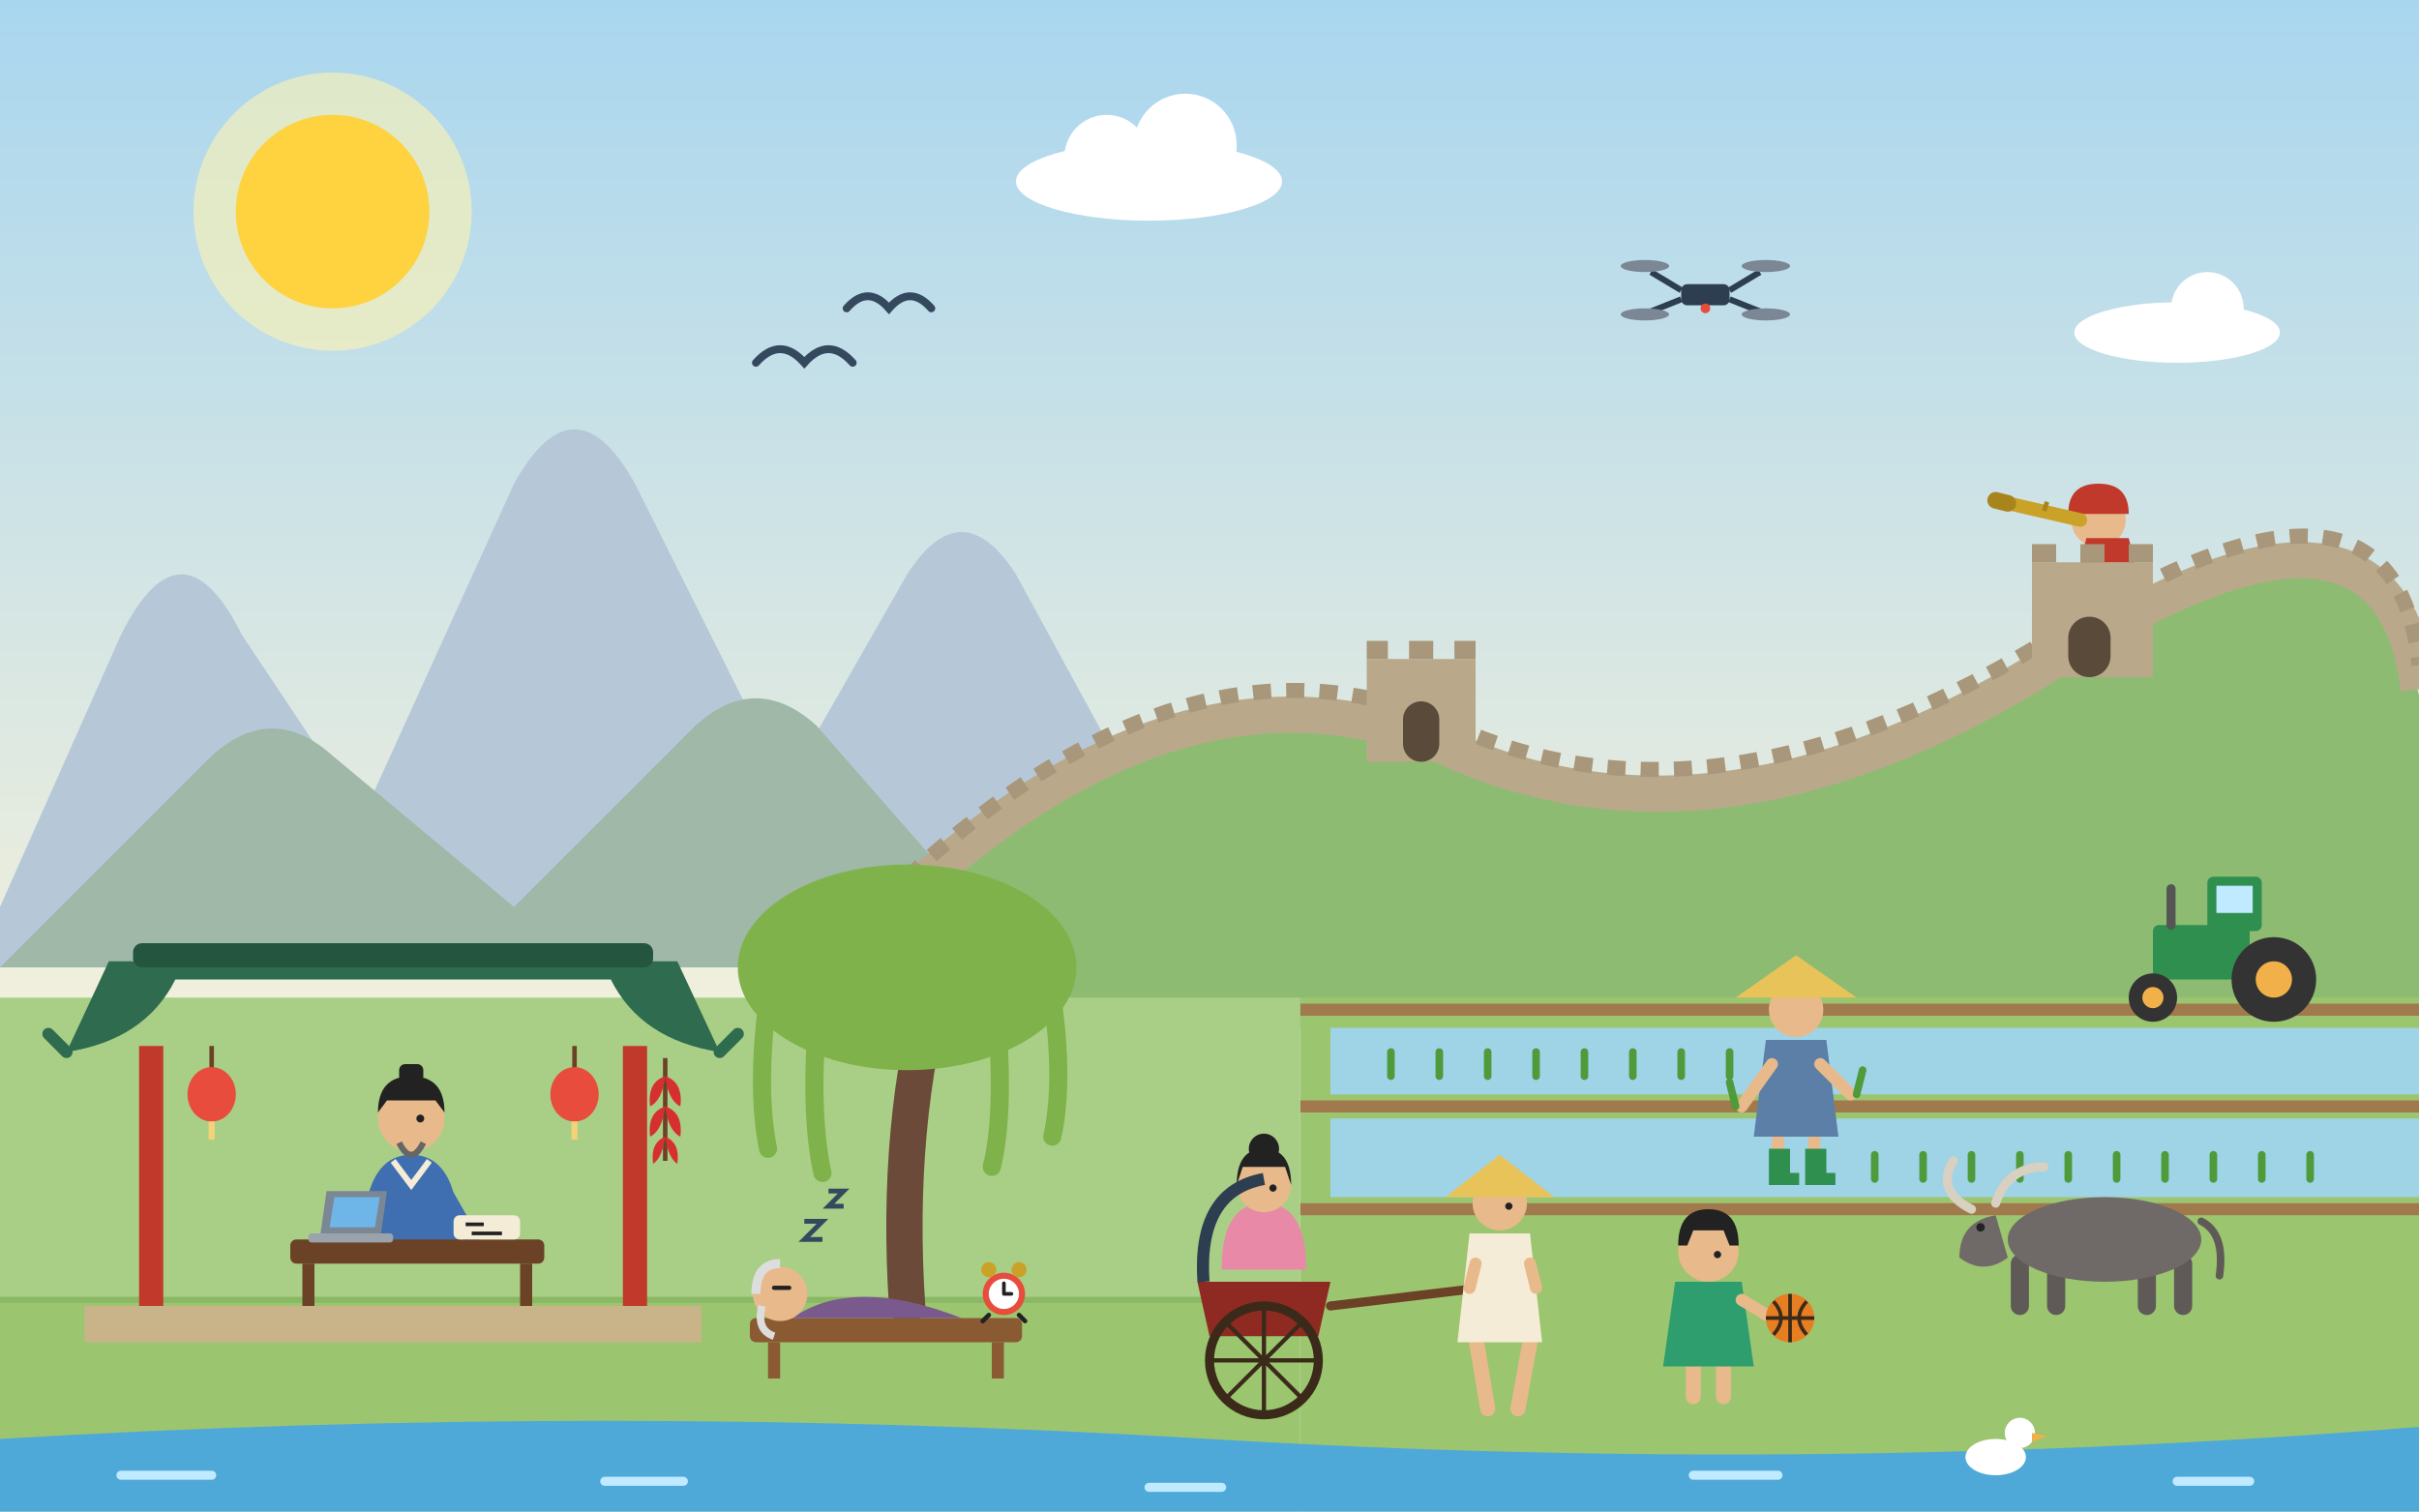
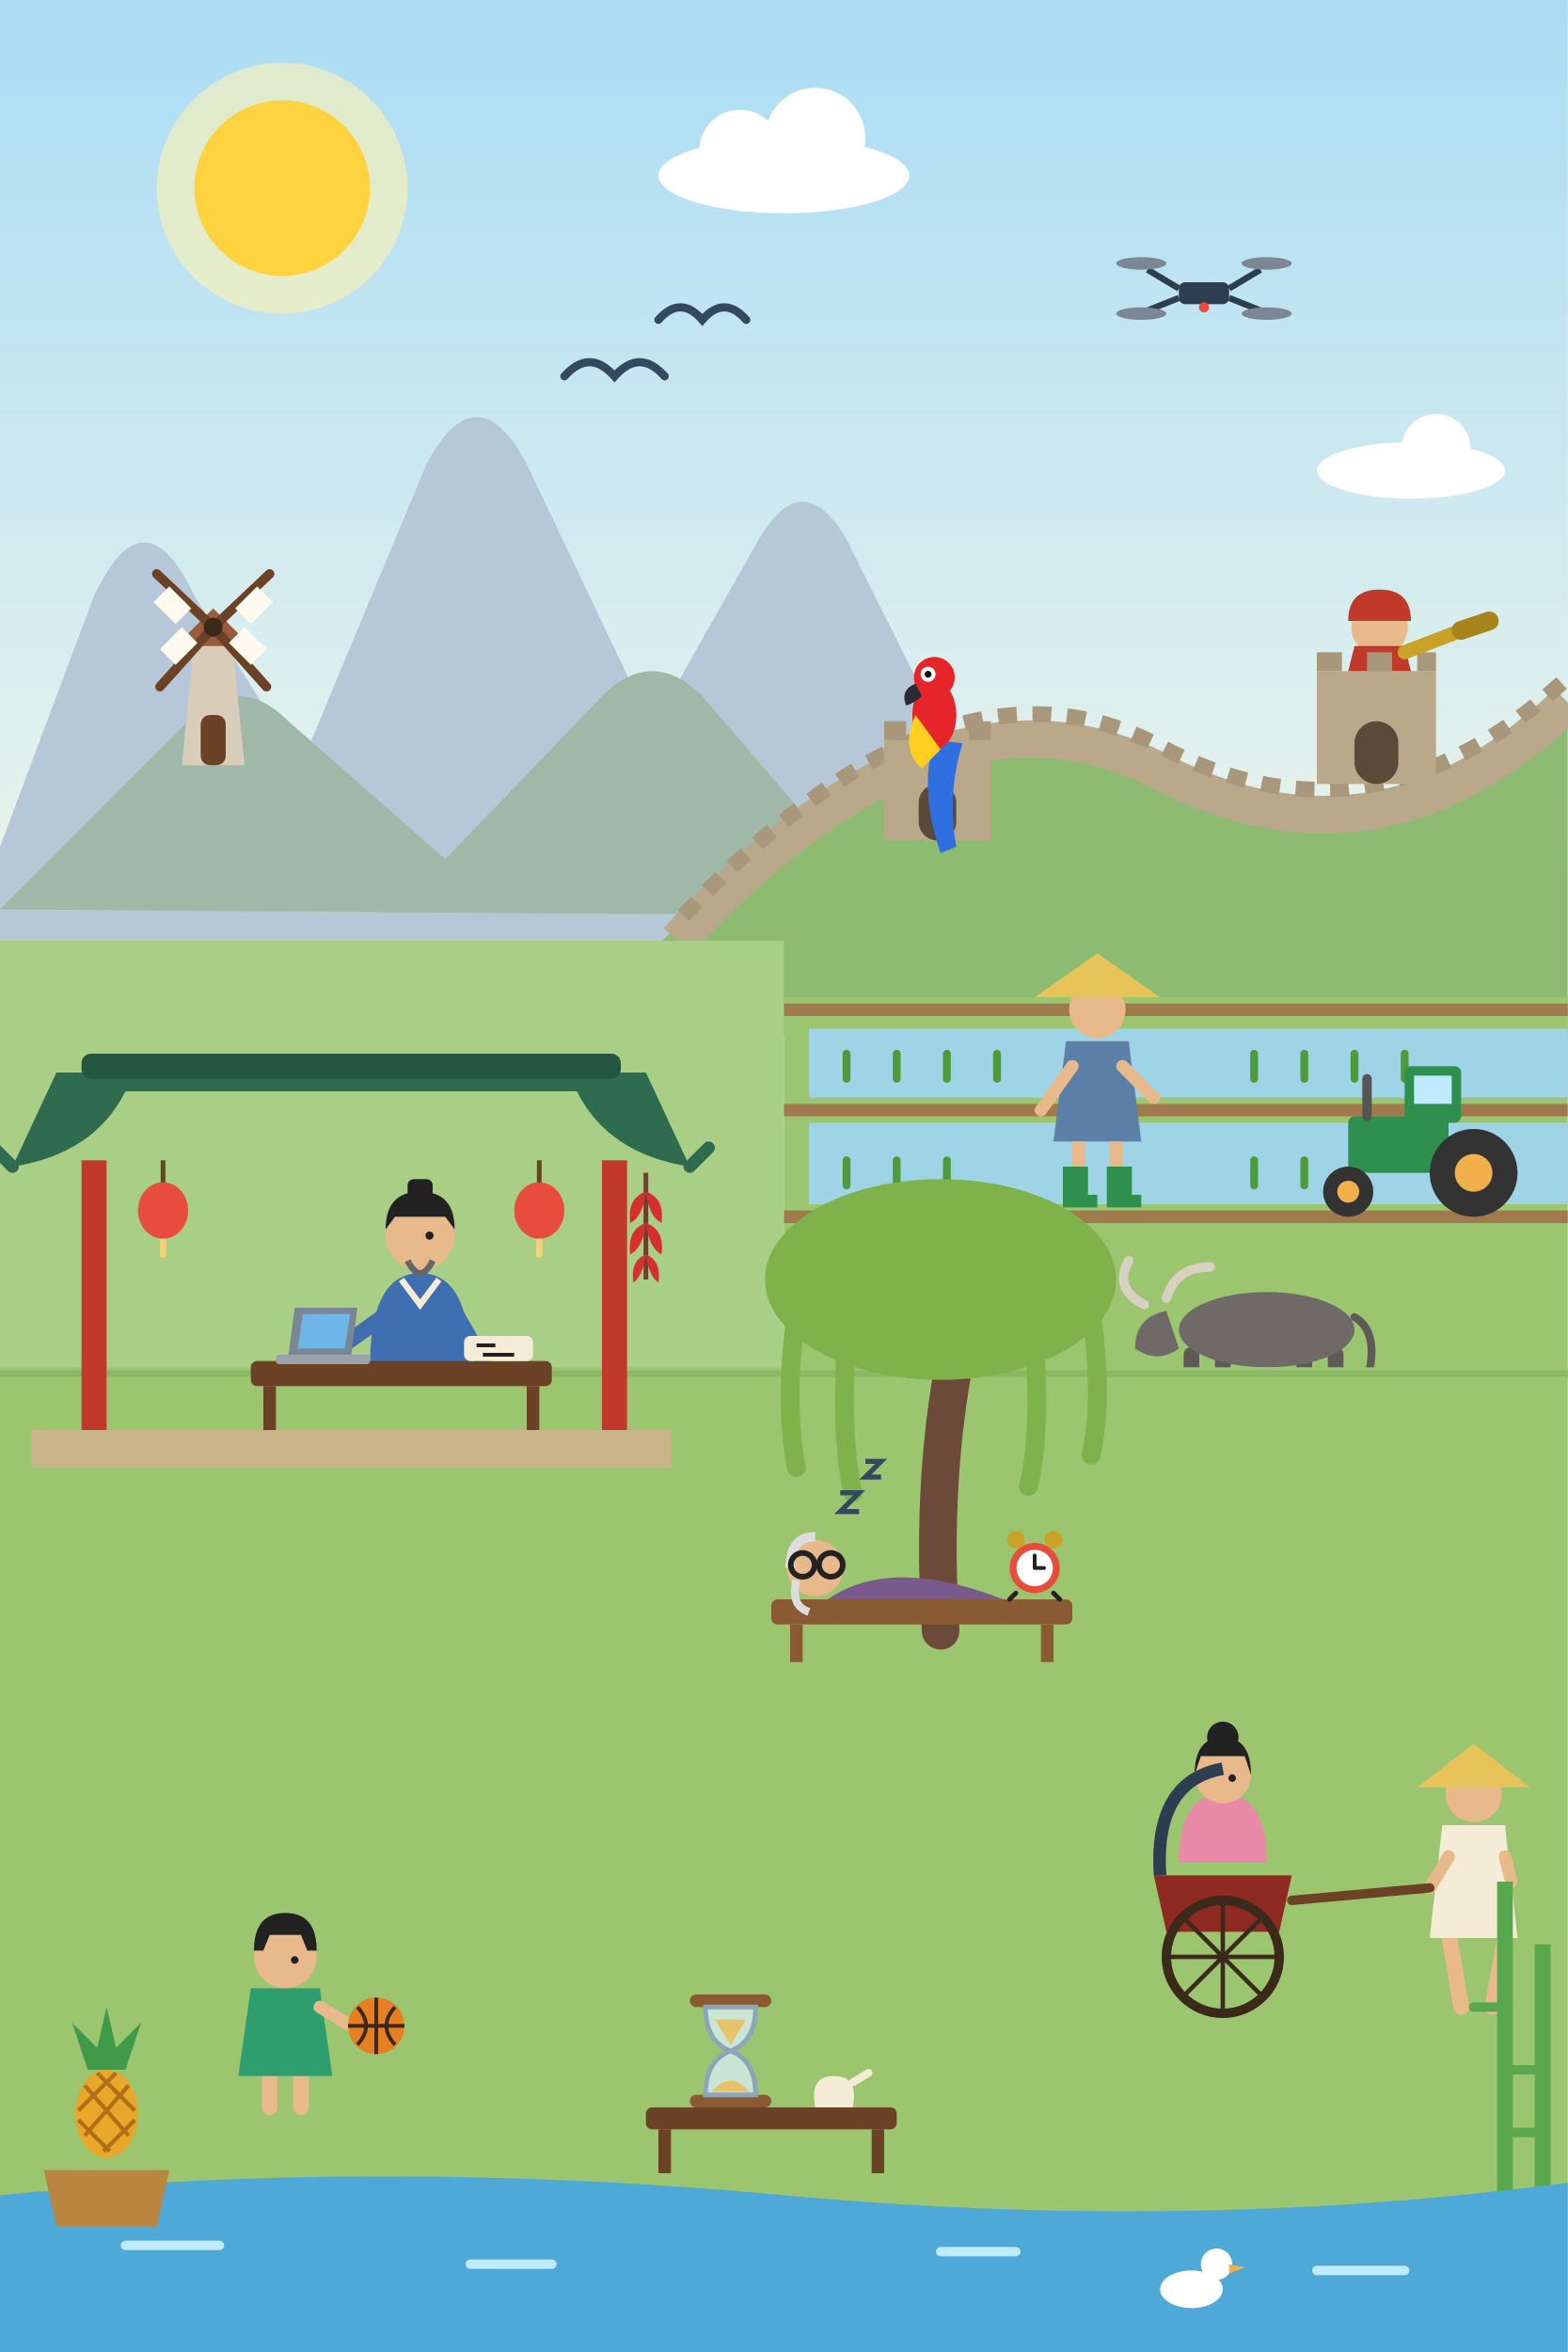
- <svg xmlns="http://www.w3.org/2000/svg" width="800" height="500" viewBox="0 0 800 500">
+ <svg xmlns="http://www.w3.org/2000/svg" width="500" height="750" viewBox="0 0 500 750">
  <defs>
    <linearGradient id="sky" x1="0" y1="0" x2="0" y2="1">
-       <stop offset="0" stop-color="#a9d6ef" />
-       <stop offset="1" stop-color="#f3f0dc" />
+       <stop offset="0" stop-color="#a9dcf5" />
+       <stop offset="1" stop-color="#f3f7ea" />
    </linearGradient>
  </defs>
-   <rect width="800" height="340" fill="url(#sky)" />
-   <circle cx="110" cy="70" r="46" fill="#fff3b0" opacity="0.6" />
+   <rect width="500" height="320" fill="url(#sky)" />
+   <circle cx="90" cy="60" r="40" fill="#fff3b0" opacity="0.6" />
  <g data-anim="sun" fill="#ffd23f">
-     <circle cx="110" cy="70" r="32" />
+     <circle cx="90" cy="60" r="28" />
  </g>
  <g data-anim="clouds" fill="#fff">
-     <ellipse cx="380" cy="60" rx="44" ry="13" />
-     <circle cx="366" cy="52" r="14" />
-     <circle cx="392" cy="48" r="17" />
-     <ellipse cx="720" cy="110" rx="34" ry="10" />
-     <circle cx="730" cy="102" r="12" />
+     <ellipse cx="250" cy="56" rx="40" ry="12" />
+     <circle cx="236" cy="48" r="13" />
+     <circle cx="260" cy="44" r="16" />
+     <ellipse cx="450" cy="150" rx="30" ry="9" />
+     <circle cx="458" cy="143" r="11" />
  </g>
  <g data-anim="cranes">
-     <path d="M250 120q8-9 16 0q8-9 16 0M280 102q7-8 14 0q7-8 14 0" fill="none" stroke="#34495e" stroke-width="2.6" stroke-linecap="round" />
-   </g>
-   <path d="M0 300l40-90q20-40 40 0l40 60 50-110q20-36 40 0l50 100 40-70q18-28 36 0l60 110V320H0Z" fill="#b6c8d8" />
-   <path d="M0 320l70-70q20-18 40 0l60 50 60-60q20-18 40 0l70 80Z" fill="#9fb8a8" />
-   <path d="M270 320q110-110 210-70t200-30 120 10V340H270Z" fill="#8dbb72" />
-   <path d="M290 306q100-98 190-58t200-30 120 10" fill="none" stroke="#b9a98a" stroke-width="12" stroke-linejoin="round" />
-   <path d="M292 298q100-98 188-58t200-30 120 10" fill="none" stroke="#a8977a" stroke-width="5" stroke-dasharray="6 5" />
-   <rect x="452" y="218" width="36" height="34" fill="#b9a98a" />
-   <path d="M452 218v-6h7v6h7v-6h8v6h7v-6h7v6Z" fill="#a8977a" />
-   <rect x="464" y="232" width="12" height="20" rx="6" fill="#5a4a3a" />
-   <rect x="672" y="186" width="40" height="38" fill="#b9a98a" />
-   <rect x="684" y="204" width="14" height="20" rx="7" fill="#5a4a3a" />
-   <circle cx="694" cy="172" r="9" fill="#e8b98a" />
-   <path d="M684 170q0-10 10-10t10 10Z" fill="#c0392b" />
-   <path d="M690 178h14l2 8h-18Z" fill="#c0392b" />
-   <path d="M672 186v-6h8v6h8v-6h8v6h8v-6h8v6Z" fill="#a8977a" />
-   <rect x="430" y="330" width="370" height="170" fill="#9cc56f" />
-   <path d="M430 334h370" stroke="#a07a4c" stroke-width="4" />
-   <rect x="440" y="340" width="360" height="22" fill="#9fd3e6" />
-   <path d="M430 366h370" stroke="#a07a4c" stroke-width="4" />
-   <rect x="440" y="370" width="360" height="26" fill="#9fd3e6" />
-   <path d="M430 400h370" stroke="#a07a4c" stroke-width="4" />
-   <path d="M460 356v-8M476 356v-8M492 356v-8M508 356v-8M524 356v-8M540 356v-8M556 356v-8M572 356v-8M620 390v-8M636 390v-8M652 390v-8M668 390v-8M684 390v-8M700 390v-8M716 390v-8M732 390v-8M748 390v-8M764 390v-8" stroke="#4f9a3a" stroke-width="2.5" stroke-linecap="round" />
-   <path d="M584 344h20l4 32h-28Z" fill="#5b7fa6" />
-   <path d="M586 352l-10 14M602 352l10 10" stroke="#e8b98a" stroke-width="4" stroke-linecap="round" />
-   <path d="M574 366l-2-8M614 362l2-8" stroke="#4f9a3a" stroke-width="2.5" stroke-linecap="round" />
-   <circle cx="594" cy="334" r="9" fill="#e8b98a" />
-   <path d="M574 330l20-14 20 14Z" fill="#e8c35a" />
-   <path d="M588 376v8M600 376v8" stroke="#e8b98a" stroke-width="4" />
-   <path d="M668 418v14M680 418v14M710 418v14M722 418v14" stroke="#5f5a58" stroke-width="6" stroke-linecap="round" />
-   <ellipse cx="696" cy="410" rx="32" ry="14" fill="#6f6a68" />
-   <path d="M660 402q-12 2-12 14q8 6 16 0Z" fill="#6f6a68" />
-   <path d="M652 400q-12-6-6-16M660 398q4-12 16-12" fill="none" stroke="#d8d0c0" stroke-width="3" stroke-linecap="round" />
-   <circle cx="655" cy="406" r="1.4" fill="#222" />
+     <path d="M180 120q8-9 16 0q8-9 16 0M210 102q7-8 14 0q7-8 14 0" fill="none" stroke="#34495e" stroke-width="2.6" stroke-linecap="round" />
+   </g>
+   <path d="M0 270l30-80q16-34 32 0l34 54 40-96q16-30 32 0l40 84 34-60q14-24 28 0l50 100V300H0Z" fill="#b6c8d8" />
+   <path d="M0 290l60-60q16-16 32 0l50 44 50-52q16-16 32 0l60 70Z" fill="#9fb8a8" />
+   <path d="M200 312q90-100 170-62t130-24V330H200Z" fill="#8dbb72" />
+   <path d="M216 300q84-90 154-54t130-22" fill="none" stroke="#b9a98a" stroke-width="12" stroke-linejoin="round" />
+   <path d="M218 292q84-90 152-54t130-22" fill="none" stroke="#a8977a" stroke-width="5" stroke-dasharray="6 5" />
+   <rect x="282" y="236" width="34" height="32" fill="#b9a98a" />
+   <path d="M282 236v-6h7v6h6v-6h8v6h6v-6h7v6Z" fill="#a8977a" />
+   <rect x="293" y="250" width="12" height="18" rx="6" fill="#5a4a3a" />
+   <rect x="420" y="214" width="38" height="36" fill="#b9a98a" />
+   <rect x="432" y="230" width="14" height="20" rx="7" fill="#5a4a3a" />
+   <circle cx="440" cy="200" r="9" fill="#e8b98a" />
+   <path d="M430 198q0-10 10-10t10 10Z" fill="#c0392b" />
+   <path d="M432 206h16l2 8h-20Z" fill="#c0392b" />
+   <path d="M420 214v-6h8v6h8v-6h8v6h8v-6h6v6Z" fill="#a8977a" />
+   <rect x="250" y="318" width="250" height="122" fill="#9cc56f" />
+   <path d="M250 322h250" stroke="#a07a4c" stroke-width="4" />
+   <rect x="258" y="328" width="242" height="22" fill="#9fd3e6" />
+   <path d="M250 354h250" stroke="#a07a4c" stroke-width="4" />
+   <rect x="258" y="358" width="242" height="26" fill="#9fd3e6" />
+   <path d="M250 388h250" stroke="#a07a4c" stroke-width="4" />
+   <path d="M270 344v-8M286 344v-8M302 344v-8M318 344v-8M400 344v-8M416 344v-8M432 344v-8M448 344v-8M270 378v-8M286 378v-8M302 378v-8M400 378v-8M416 378v-8M480 378v-8" stroke="#4f9a3a" stroke-width="2.5" stroke-linecap="round" />
+   <path d="M340 332h20l4 32h-28Z" fill="#5b7fa6" />
+   <path d="M342 340l-10 14M358 340l10 10" stroke="#e8b98a" stroke-width="4" stroke-linecap="round" />
+   <circle cx="350" cy="322" r="9" fill="#e8b98a" />
+   <path d="M330 318l20-14 20 14Z" fill="#e8c35a" />
+   <path d="M344 364v10M356 364v10" stroke="#e8b98a" stroke-width="4" />
+   <path d="M380 432v12M390 432v12M416 432v12M426 432v12" stroke="#5f5a58" stroke-width="5" stroke-linecap="round" />
+   <ellipse cx="404" cy="424" rx="28" ry="12" fill="#6f6a68" />
+   <path d="M372 418q-10 2-10 12q7 5 14 0Z" fill="#6f6a68" />
+   <path d="M365 416q-10-5-5-14M372 414q3-10 14-10" fill="none" stroke="#d8d0c0" stroke-width="3" stroke-linecap="round" />
  <g data-anim="buffalo-tail">
-     <path d="M728 404q8 4 6 18" fill="none" stroke="#5f5a58" stroke-width="2.5" stroke-linecap="round" />
-   </g>
-   <rect y="430" width="430" height="70" fill="#9cc56f" />
-   <rect y="330" width="430" height="100" fill="#a9cf86" />
-   <path d="M0 430h430" stroke="#8ab865" stroke-width="2" />
-   <rect x="28" y="432" width="204" height="12" fill="#c9b48a" />
-   <path d="M50 432v-86M210 432v-86" stroke="#c0392b" stroke-width="8" />
-   <path d="M22 348q26-4 36-24h144q10 20 36 24l-14-30H36Z" fill="#2f6b4f" />
-   <rect x="44" y="312" width="172" height="8" rx="3" fill="#24563f" />
-   <path d="M22 348l-6-6M238 348l6-6" stroke="#2f6b4f" stroke-width="4" stroke-linecap="round" />
+     <path d="M432 420q7 4 5 16" fill="none" stroke="#5f5a58" stroke-width="2.5" stroke-linecap="round" />
+   </g>
+   <rect y="300" width="250" height="140" fill="#a9cf86" />
+   <rect y="436" width="500" height="314" fill="#9cc56f" />
+   <path d="M0 438h500" stroke="#8ab865" stroke-width="2" />
+   <rect x="10" y="456" width="204" height="12" fill="#c9b48a" />
+   <path d="M30 456v-86M196 456v-86" stroke="#c0392b" stroke-width="8" />
+   <path d="M4 372q26-4 36-24h144q10 20 36 24l-14-30H18Z" fill="#2f6b4f" />
+   <rect x="26" y="336" width="172" height="8" rx="3" fill="#24563f" />
+   <path d="M4 372l-6-6M220 372l6-6" stroke="#2f6b4f" stroke-width="4" stroke-linecap="round" />
  <g data-anim="lantern-left">
-     <path d="M70 346v8" stroke="#6b4226" stroke-width="1.5" />
-     <ellipse cx="70" cy="362" rx="8" ry="9" fill="#e74c3c" />
-     <path d="M70 371v6" stroke="#f3d27a" stroke-width="2" />
+     <path d="M52 370v8" stroke="#6b4226" stroke-width="1.5" />
+     <ellipse cx="52" cy="386" rx="8" ry="9" fill="#e74c3c" />
+     <path d="M52 395v6" stroke="#f3d27a" stroke-width="2" />
  </g>
  <g data-anim="lantern-right">
-     <path d="M190 346v8" stroke="#6b4226" stroke-width="1.5" />
-     <ellipse cx="190" cy="362" rx="8" ry="9" fill="#e74c3c" />
-     <path d="M190 371v6" stroke="#f3d27a" stroke-width="2" />
-   </g>
-   <path d="M120 412q0-30 16-30t16 30Z" fill="#3f6fb0" />
-   <path d="M130 384l6 8 6-8" fill="none" stroke="#f4ecd6" stroke-width="2" />
-   <circle cx="136" cy="370" r="11" fill="#e8b98a" />
-   <path d="M125 368q0-12 11-12t11 12l-3-4h-16Z" fill="#222" />
-   <rect x="132" y="352" width="8" height="6" rx="2" fill="#222" />
-   <path d="M132 378q4 8 8 0" fill="none" stroke="#666" stroke-width="2" />
-   <circle cx="139" cy="370" r="1.3" fill="#222" />
-   <path d="M124 396l-6 14M148 396l8 14" stroke="#3f6fb0" stroke-width="5" stroke-linecap="round" />
-   <rect x="96" y="410" width="84" height="8" rx="2" fill="#6b4226" />
-   <path d="M102 418v14M174 418v14" stroke="#6b4226" stroke-width="4" />
-   <rect x="150" y="402" width="22" height="8" rx="2" fill="#f4ecd6" />
-   <path d="M154 405h6M156 408h10" stroke="#222" stroke-width="1.2" />
-   <path d="M300 432q-4-60 10-110" stroke="#6b4a3a" stroke-width="12" stroke-linecap="round" fill="none" />
+     <path d="M172 370v8" stroke="#6b4226" stroke-width="1.5" />
+     <ellipse cx="172" cy="386" rx="8" ry="9" fill="#e74c3c" />
+     <path d="M172 395v6" stroke="#f3d27a" stroke-width="2" />
+   </g>
+   <path d="M118 436q0-30 16-30t16 30Z" fill="#3f6fb0" />
+   <path d="M128 408l6 8 6-8" fill="none" stroke="#f4ecd6" stroke-width="2" />
+   <circle cx="134" cy="394" r="11" fill="#e8b98a" />
+   <path d="M123 392q0-12 11-12t11 12l-3-4h-16Z" fill="#222" />
+   <rect x="130" y="376" width="8" height="6" rx="2" fill="#222" />
+   <path d="M130 402q4 8 8 0" fill="none" stroke="#666" stroke-width="2" />
+   <circle cx="137" cy="394" r="1.3" fill="#222" />
+   <path d="M122 420l-14 10M146 420l8 14" stroke="#3f6fb0" stroke-width="5" stroke-linecap="round" />
+   <rect x="80" y="434" width="96" height="8" rx="2" fill="#6b4226" />
+   <path d="M86 442v14M170 442v14" stroke="#6b4226" stroke-width="4" />
+   <rect x="148" y="426" width="22" height="8" rx="2" fill="#f4ecd6" />
+   <path d="M152 429h6M154 432h10" stroke="#222" stroke-width="1.2" />
+   <path d="M300 520q-4-60 10-110" stroke="#6b4a3a" stroke-width="12" stroke-linecap="round" fill="none" />
  <g data-anim="willow">
-     <ellipse cx="300" cy="320" rx="56" ry="34" fill="#7fb24a" />
-     <path d="M254 330q-4 30 0 50M270 340q-2 30 2 48M330 340q2 30-2 46M348 330q4 28 0 46" stroke="#7fb24a" stroke-width="6" stroke-linecap="round" fill="none" />
-   </g>
-   <rect x="248" y="436" width="90" height="8" rx="2" fill="#8a5a33" />
-   <path d="M256 444v12M330 444v12" stroke="#8a5a33" stroke-width="4" />
-   <path d="M262 436q20-14 56 0Z" fill="#7a5a8c" />
-   <circle cx="258" cy="428" r="9" fill="#e8b98a" />
-   <path d="M250 428q0-10 8-10" fill="none" stroke="#ddd" stroke-width="3" />
-   <path d="M252 432q-2 8 4 10" fill="none" stroke="#ddd" stroke-width="2.5" />
-   <path d="M256 426h5" stroke="#222" stroke-width="1.4" stroke-linecap="round" />
-   <g data-anim="zzz" fill="#34495e">
-     <path d="M266 404h6l-6 6h6M274 394h5l-5 5h5" fill="none" stroke="#34495e" stroke-width="1.6" />
-   </g>
-   <path d="M404 420q0-22 14-22t14 22Z" fill="#e88aa7" />
-   <circle cx="418" cy="392" r="9" fill="#e8b98a" />
-   <path d="M409 392q0-12 9-12t9 12l-2-6h-14Z" fill="#222" />
-   <circle cx="418" cy="380" r="5" fill="#222" />
-   <circle cx="421" cy="393" r="1.2" fill="#222" />
-   <path d="M560 462v-12M570 462v-12" stroke="#e8b98a" stroke-width="5" stroke-linecap="round" />
-   <path d="M554 424h22l4 28h-30Z" fill="#2e9e6e" />
-   <circle cx="565" cy="414" r="10" fill="#e8b98a" />
-   <path d="M555 412q0-12 10-12t10 12h-3l-2-5h-10l-2 5Z" fill="#222" />
-   <circle cx="568" cy="415" r="1.2" fill="#222" />
-   <path d="M576 430l10 6" stroke="#e8b98a" stroke-width="4" stroke-linecap="round" />
-   <path d="M0 476q200-12 400 0t400-4V500H0Z" fill="#4fa9d8" />
+     <ellipse cx="300" cy="408" rx="56" ry="32" fill="#7fb24a" />
+     <path d="M254 418q-4 30 0 50M270 428q-2 30 2 48M330 428q2 30-2 46M348 418q4 28 0 46" stroke="#7fb24a" stroke-width="6" stroke-linecap="round" fill="none" />
+   </g>
+   <rect x="246" y="510" width="96" height="8" rx="2" fill="#8a5a33" />
+   <path d="M254 518v12M334 518v12" stroke="#8a5a33" stroke-width="4" />
+   <path d="M264 510q20-14 56 0Z" fill="#7a5a8c" />
+   <circle cx="260" cy="500" r="9" fill="#e8b98a" />
+   <path d="M252 500q0-10 8-10" fill="none" stroke="#ddd" stroke-width="3" />
+   <path d="M254 504q-2 8 4 10" fill="none" stroke="#ddd" stroke-width="2.5" />
+   <g data-anim="zzz">
+     <path d="M268 476h6l-6 6h6M276 466h5l-5 5h5" fill="none" stroke="#34495e" stroke-width="1.6" />
+   </g>
+   <path d="M376 594q0-22 14-22t14 22Z" fill="#e88aa7" />
+   <circle cx="390" cy="566" r="9" fill="#e8b98a" />
+   <path d="M381 566q0-12 9-12t9 12l-2-6h-14Z" fill="#222" />
+   <circle cx="390" cy="554" r="5" fill="#222" />
+   <circle cx="393" cy="567" r="1.2" fill="#222" />
+   <path d="M466 640l-4-24M476 640l4-22" stroke="#e8b98a" stroke-width="5" stroke-linecap="round" />
+   <path d="M460 582h20l4 36h-28Z" fill="#f4ecd6" />
+   <path d="M462 592l-6 10M480 592l2 8" stroke="#e8b98a" stroke-width="4" stroke-linecap="round" />
+   <circle cx="470" cy="572" r="9" fill="#e8b98a" />
+   <path d="M452 570l18-14 18 14Z" fill="#e8c35a" />
+   <path d="M86 672v-12M96 672v-12" stroke="#e8b98a" stroke-width="5" stroke-linecap="round" />
+   <path d="M80 634h22l4 28h-30Z" fill="#2e9e6e" />
+   <circle cx="91" cy="624" r="10" fill="#e8b98a" />
+   <path d="M81 622q0-12 10-12t10 12h-3l-2-5h-10l-2 5Z" fill="#222" />
+   <circle cx="94" cy="625" r="1.2" fill="#222" />
+   <path d="M102 640l10 6" stroke="#e8b98a" stroke-width="4" stroke-linecap="round" />
+   <path d="M480 740V600M492 740V620" stroke="#5aa84d" stroke-width="5" />
+   <path d="M480 640h-10M480 680h12M492 660h-10" stroke="#5aa84d" stroke-width="3" stroke-linecap="round" />
+   <rect x="206" y="672" width="80" height="7" rx="2" fill="#6b4226" />
+   <path d="M212 679v14M280 679v14" stroke="#6b4226" stroke-width="4" />
+   <path d="M260 672q-2-10 6-10t6 10Z" fill="#f4ecd6" />
+   <path d="M272 664l5-3" stroke="#f4ecd6" stroke-width="2.5" stroke-linecap="round" />
+   <path d="M0 700q120-12 250 0t250-4V750H0Z" fill="#4fa9d8" />
  <g data-anim="river">
-     <path d="M40 488h30M200 490h26M380 492h24M560 488h28M720 490h24" stroke="#bfeaff" stroke-width="3" stroke-linecap="round" />
+     <path d="M40 716h30M150 722h26M300 718h24M420 724h28" stroke="#bfeaff" stroke-width="3" stroke-linecap="round" />
  </g>
  <g data-anim="duck">
-     <ellipse cx="660" cy="482" rx="10" ry="6" fill="#fff" />
-     <circle cx="668" cy="474" r="5" fill="#fff" />
-     <path d="M672 474l5 1-5 2Z" fill="#f2b04a" />
-   </g>
-   <g id="drone">
+     <ellipse cx="380" cy="730" rx="10" ry="6" fill="#fff" />
+     <circle cx="388" cy="722" r="5" fill="#fff" />
+     <path d="M392 722l5 1-5 2Z" fill="#f2b04a" />
+   </g>
+   <g id="drone" transform="translate(-180 -4)">
    <rect x="556" y="94" width="16" height="7" rx="2" fill="#2c3e50" />
    <path d="M556 96l-10-6M572 96l10-6M556 99l-10 4M572 99l10 4" stroke="#2c3e50" stroke-width="2" />
    <g fill="#7b8794">
      <ellipse cx="544" cy="88" rx="8" ry="2" />
      <ellipse cx="584" cy="88" rx="8" ry="2" />
      <ellipse cx="544" cy="104" rx="8" ry="2" />
      <ellipse cx="584" cy="104" rx="8" ry="2" />
    </g>
    <circle cx="564" cy="102" r="1.6" fill="#e74c3c" />
  </g>
+   <g id="windmill" transform="translate(-374 -10)">
+     <path d="M432 254L436 214h12l4 40Z" fill="#d8cdb8" />
+     <path d="M430 216l12-12 12 12Z" fill="#9c5a3c" />
+     <rect x="438" y="238" width="8" height="16" rx="3" fill="#6b4226" />
+     <path d="M442 210l-18-17M442 210l18-17M442 210l-17 19M442 210l17 19" stroke="#6b4226" stroke-width="3" stroke-linecap="round" />
+     <path d="M428 197l-5 5 7 7 5-5ZM456 197l5 5-7 7-5-5ZM430 222l-5-5 7-7 5 5ZM454 222l5-5-7-7-5 5Z" fill="#fffaf0" />
+     <circle cx="442" cy="210" r="3" fill="#3b2a1a" />
+   </g>
+   <g id="macaw">
+     <path d="M298 236q-5 16 2 36l5-2q-3-17 2-33Z" fill="#2f6fe0" />
+     <ellipse cx="298" cy="228" rx="7" ry="11" fill="#e5252a" />
+     <path d="M292 228q-5 11 2 17l6-6Z" fill="#ffcf1f" />
+     <circle cx="298" cy="216" r="6.5" fill="#e5252a" />
+     <circle cx="296" cy="215" r="2.4" fill="#fff" />
+     <circle cx="296" cy="215" r="1.1" fill="#111" />
+     <path d="M292 218q-5 2-3 7q3-1 5-3Z" fill="#2b2b33" />
+   </g>
  <g id="telescope">
-     <path d="M688 172l-26-6" stroke="#c9a227" stroke-width="4.5" stroke-linecap="round" />
-     <path d="M664 166.5l-4-1" stroke="#a8841c" stroke-width="5.5" stroke-linecap="round" />
-     <path d="M676 169l1-3" stroke="#a8841c" stroke-width="1.5" />
-   </g>
-   <g id="tractor">
+     <path d="M448 208l26-10" stroke="#c9a227" stroke-width="4.5" stroke-linecap="round" />
+     <path d="M466 201l9-3" stroke="#a8841c" stroke-width="6" stroke-linecap="round" />
+   </g>
+   <g id="rubber-boots">
+     <path d="M339 372h8v9h3v4h-11Z" fill="#2f8f4e" />
+     <path d="M353 372h8v9h3v4h-11Z" fill="#2f8f4e" />
+   </g>
+   <g id="tractor" transform="translate(-282 50)">
    <rect x="712" y="306" width="32" height="18" rx="2" fill="#2f8f4e" />
    <rect x="730" y="290" width="18" height="18" rx="2" fill="#2f8f4e" />
    <rect x="733" y="293" width="12" height="9" fill="#bfeaff" />
    <path d="M718 306v-12" stroke="#555" stroke-width="3" stroke-linecap="round" />
    <circle cx="752" cy="324" r="14" fill="#333" />
    <circle cx="752" cy="324" r="6" fill="#f2b04a" />
    <circle cx="712" cy="330" r="8" fill="#333" />
    <circle cx="712" cy="330" r="3.5" fill="#f2b04a" />
  </g>
+   <g id="chili">
+     <path d="M206 374v34" stroke="#6b4226" stroke-width="1.5" />
+     <g fill="#d62f2f">
+       <path d="M206 380q-6 2-5 10q4-2 5-10Z" />
+       <path d="M206 380q6 2 5 10q-4-2-5-10Z" />
+       <path d="M206 390q-6 2-5 10q4-2 5-10Z" />
+       <path d="M206 390q6 2 5 10q-4-2-5-10Z" />
+       <path d="M206 400q-5 2-4 9q3-2 4-9Z" />
+       <path d="M206 400q5 2 4 9q-3-2-4-9Z" />
+     </g>
+   </g>
  <g id="laptop">
-     <rect x="102" y="408" width="28" height="3" rx="1" fill="#9aa3ab" />
-     <path d="M106 408l2-14h20l-2 14Z" fill="#7b8794" />
-     <path d="M109 406l1.6-10h15l-1.6 10Z" fill="#6fb6e8" />
-   </g>
-   <g id="chili">
-     <path d="M220 350v34" stroke="#6b4226" stroke-width="1.5" />
-     <g fill="#d62f2f">
-       <path d="M220 356q-6 2-5 10q4-2 5-10Z" />
-       <path d="M220 356q6 2 5 10q-4-2-5-10Z" />
-       <path d="M220 366q-6 2-5 10q4-2 5-10Z" />
-       <path d="M220 366q6 2 5 10q-4-2-5-10Z" />
-       <path d="M220 376q-5 2-4 9q3-2 4-9Z" />
-       <path d="M220 376q5 2 4 9q-3-2-4-9Z" />
-     </g>
+     <rect x="88" y="432" width="30" height="3" rx="1" fill="#9aa3ab" />
+     <path d="M92 432l2-15h20l-2 15Z" fill="#7b8794" />
+     <path d="M95 430l1.6-11h15l-1.6 11Z" fill="#6fb6e8" />
+   </g>
+   <g id="glasses" fill="none" stroke="#222" stroke-width="1.8">
+     <circle cx="256" cy="499" r="3.8" />
+     <circle cx="265" cy="499" r="3.8" />
+     <path d="M259.8 499h1.4" />
  </g>
  <g id="alarm-clock">
-     <circle cx="332" cy="428" r="7" fill="#e74c3c" />
-     <circle cx="332" cy="428" r="5" fill="#fff" />
-     <path d="M332 428v-3.5M332 428h2.5" stroke="#222" stroke-width="1.2" stroke-linecap="round" />
-     <circle cx="327" cy="420" r="2.5" fill="#c9a227" />
-     <circle cx="337" cy="420" r="2.5" fill="#c9a227" />
-     <path d="M327 435l-2 2M337 435l2 2" stroke="#222" stroke-width="1.5" stroke-linecap="round" />
+     <circle cx="330" cy="500" r="8" fill="#e74c3c" />
+     <circle cx="330" cy="500" r="5.8" fill="#fff" />
+     <path d="M330 500v-4M330 500h3" stroke="#222" stroke-width="1.2" stroke-linecap="round" />
+     <circle cx="324" cy="491" r="2.8" fill="#c9a227" />
+     <circle cx="336" cy="491" r="2.8" fill="#c9a227" />
+     <path d="M324 508l-2 2M336 508l2 2" stroke="#222" stroke-width="1.5" stroke-linecap="round" />
  </g>
  <g id="rickshaw">
-     <path d="M396 424h44l-4 18h-36Z" fill="#8e2a22" />
-     <path d="M398 424q-2-30 20-34" fill="none" stroke="#2c3e50" stroke-width="4" />
-     <path d="M440 432l50-6" stroke="#6b4226" stroke-width="3" stroke-linecap="round" />
-     <circle cx="418" cy="450" r="18" fill="none" stroke="#3b2a1a" stroke-width="3" />
-     <path d="M418 432v36M400 450h36M405 437l26 26M431 437l-26 26" stroke="#3b2a1a" stroke-width="1.4" />
+     <path d="M368 598h44l-4 18h-36Z" fill="#8e2a22" />
+     <path d="M370 598q-2-30 20-34" fill="none" stroke="#2c3e50" stroke-width="4" />
+     <path d="M412 606l44-4" stroke="#6b4226" stroke-width="3" stroke-linecap="round" />
+     <circle cx="390" cy="624" r="18" fill="none" stroke="#3b2a1a" stroke-width="3" />
+     <path d="M390 606v36M372 624h36M377 611l26 26M403 611l-26 26" stroke="#3b2a1a" stroke-width="1.4" />
  </g>
  <g id="basketball">
-     <circle cx="592" cy="436" r="8" fill="#e67e22" />
-     <path d="M584 436h16M592 428v16M586.5 430.5q5 5.5 0 11M597.5 430.5q-5 5.5 0 11" fill="none" stroke="#3b2a1a" stroke-width="1.2" />
-   </g>
-   <g id="rubber-boots">
-     <path d="M585 380h7v8h3v4h-10Z" fill="#2f8f4e" />
-     <path d="M597 380h7v8h3v4h-10Z" fill="#2f8f4e" />
-   </g>
-   <path d="M492 466l-4-24M502 466l4-22" stroke="#e8b98a" stroke-width="5" stroke-linecap="round" />
-   <path d="M486 408h20l4 36h-28Z" fill="#f4ecd6" />
-   <path d="M488 418l-2 8M506 418l2 8" stroke="#e8b98a" stroke-width="4" stroke-linecap="round" />
-   <circle cx="496" cy="398" r="9" fill="#e8b98a" />
-   <path d="M478 396l18-14 18 14Z" fill="#e8c35a" />
-   <circle cx="499" cy="399" r="1.2" fill="#222" />
+     <circle cx="120" cy="646" r="9" fill="#e67e22" />
+     <path d="M111 646h18M120 637v18M114 640q5.5 6 0 12M126 640q-5.5 6 0 12" fill="none" stroke="#3b2a1a" stroke-width="1.2" />
+   </g>
+   <g id="hourglass">
+     <path d="M222 638h22M222 670h22" stroke="#8a5a33" stroke-width="4" stroke-linecap="round" />
+     <path d="M225 640q0 11 8 14q-8 3-8 14h16q0-11-8-14q8-3 8-14Z" fill="#dff2ff" fill-opacity="0.7" stroke="#8aa6b8" stroke-width="1.5" />
+     <path d="M228 644h10l-5 8ZM227 667q6-7 12 0Z" fill="#e8c26a" />
+   </g>
+   <g id="pineapple" transform="translate(-14 10)">
+     <path d="M28 682h40l-4 18h-32Z" fill="#b9853f" />
+     <path d="M42 650l-5-15 8 8 3-13 3 13 8-8-5 15Z" fill="#3f9a4a" />
+     <ellipse cx="48" cy="664" rx="10" ry="14" fill="#e9a72a" />
+     <path d="M41 655l14 16M39 666l10 10M45 651l12 12M55 655l-14 16M57 666l-10 10M51 651l-12 12" stroke="#b07018" stroke-width="1.3" />
+   </g>
</svg>
